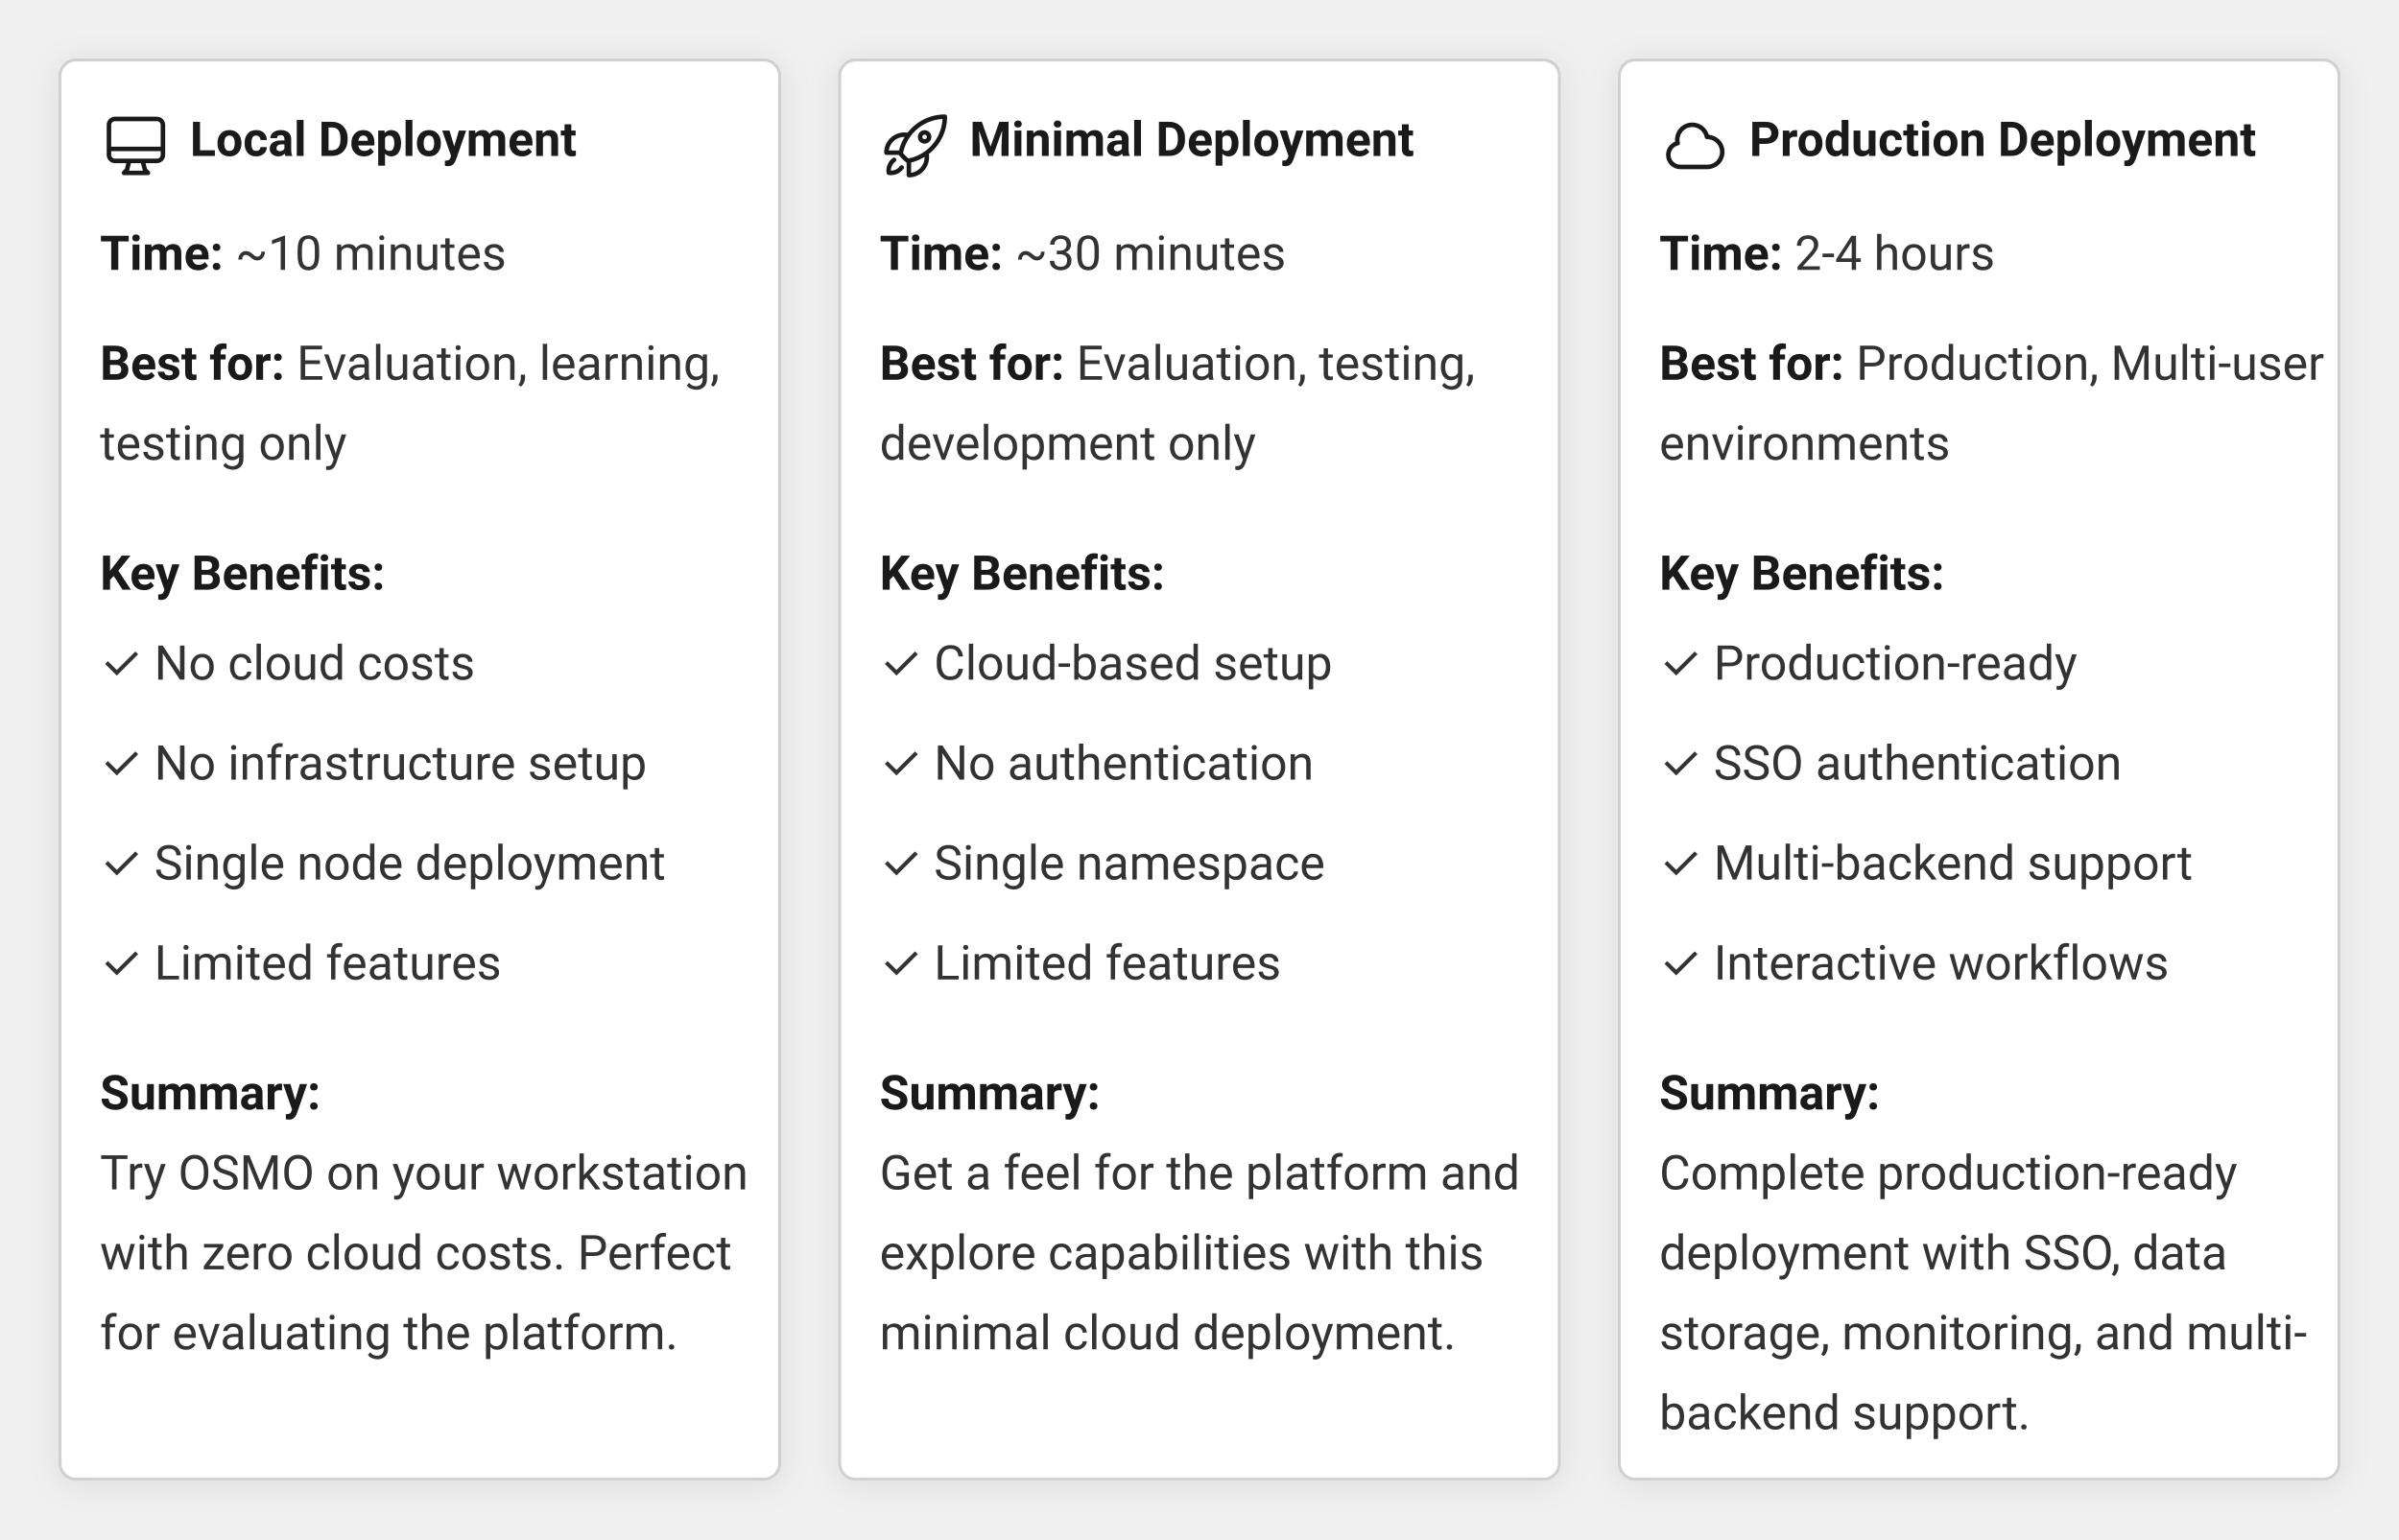
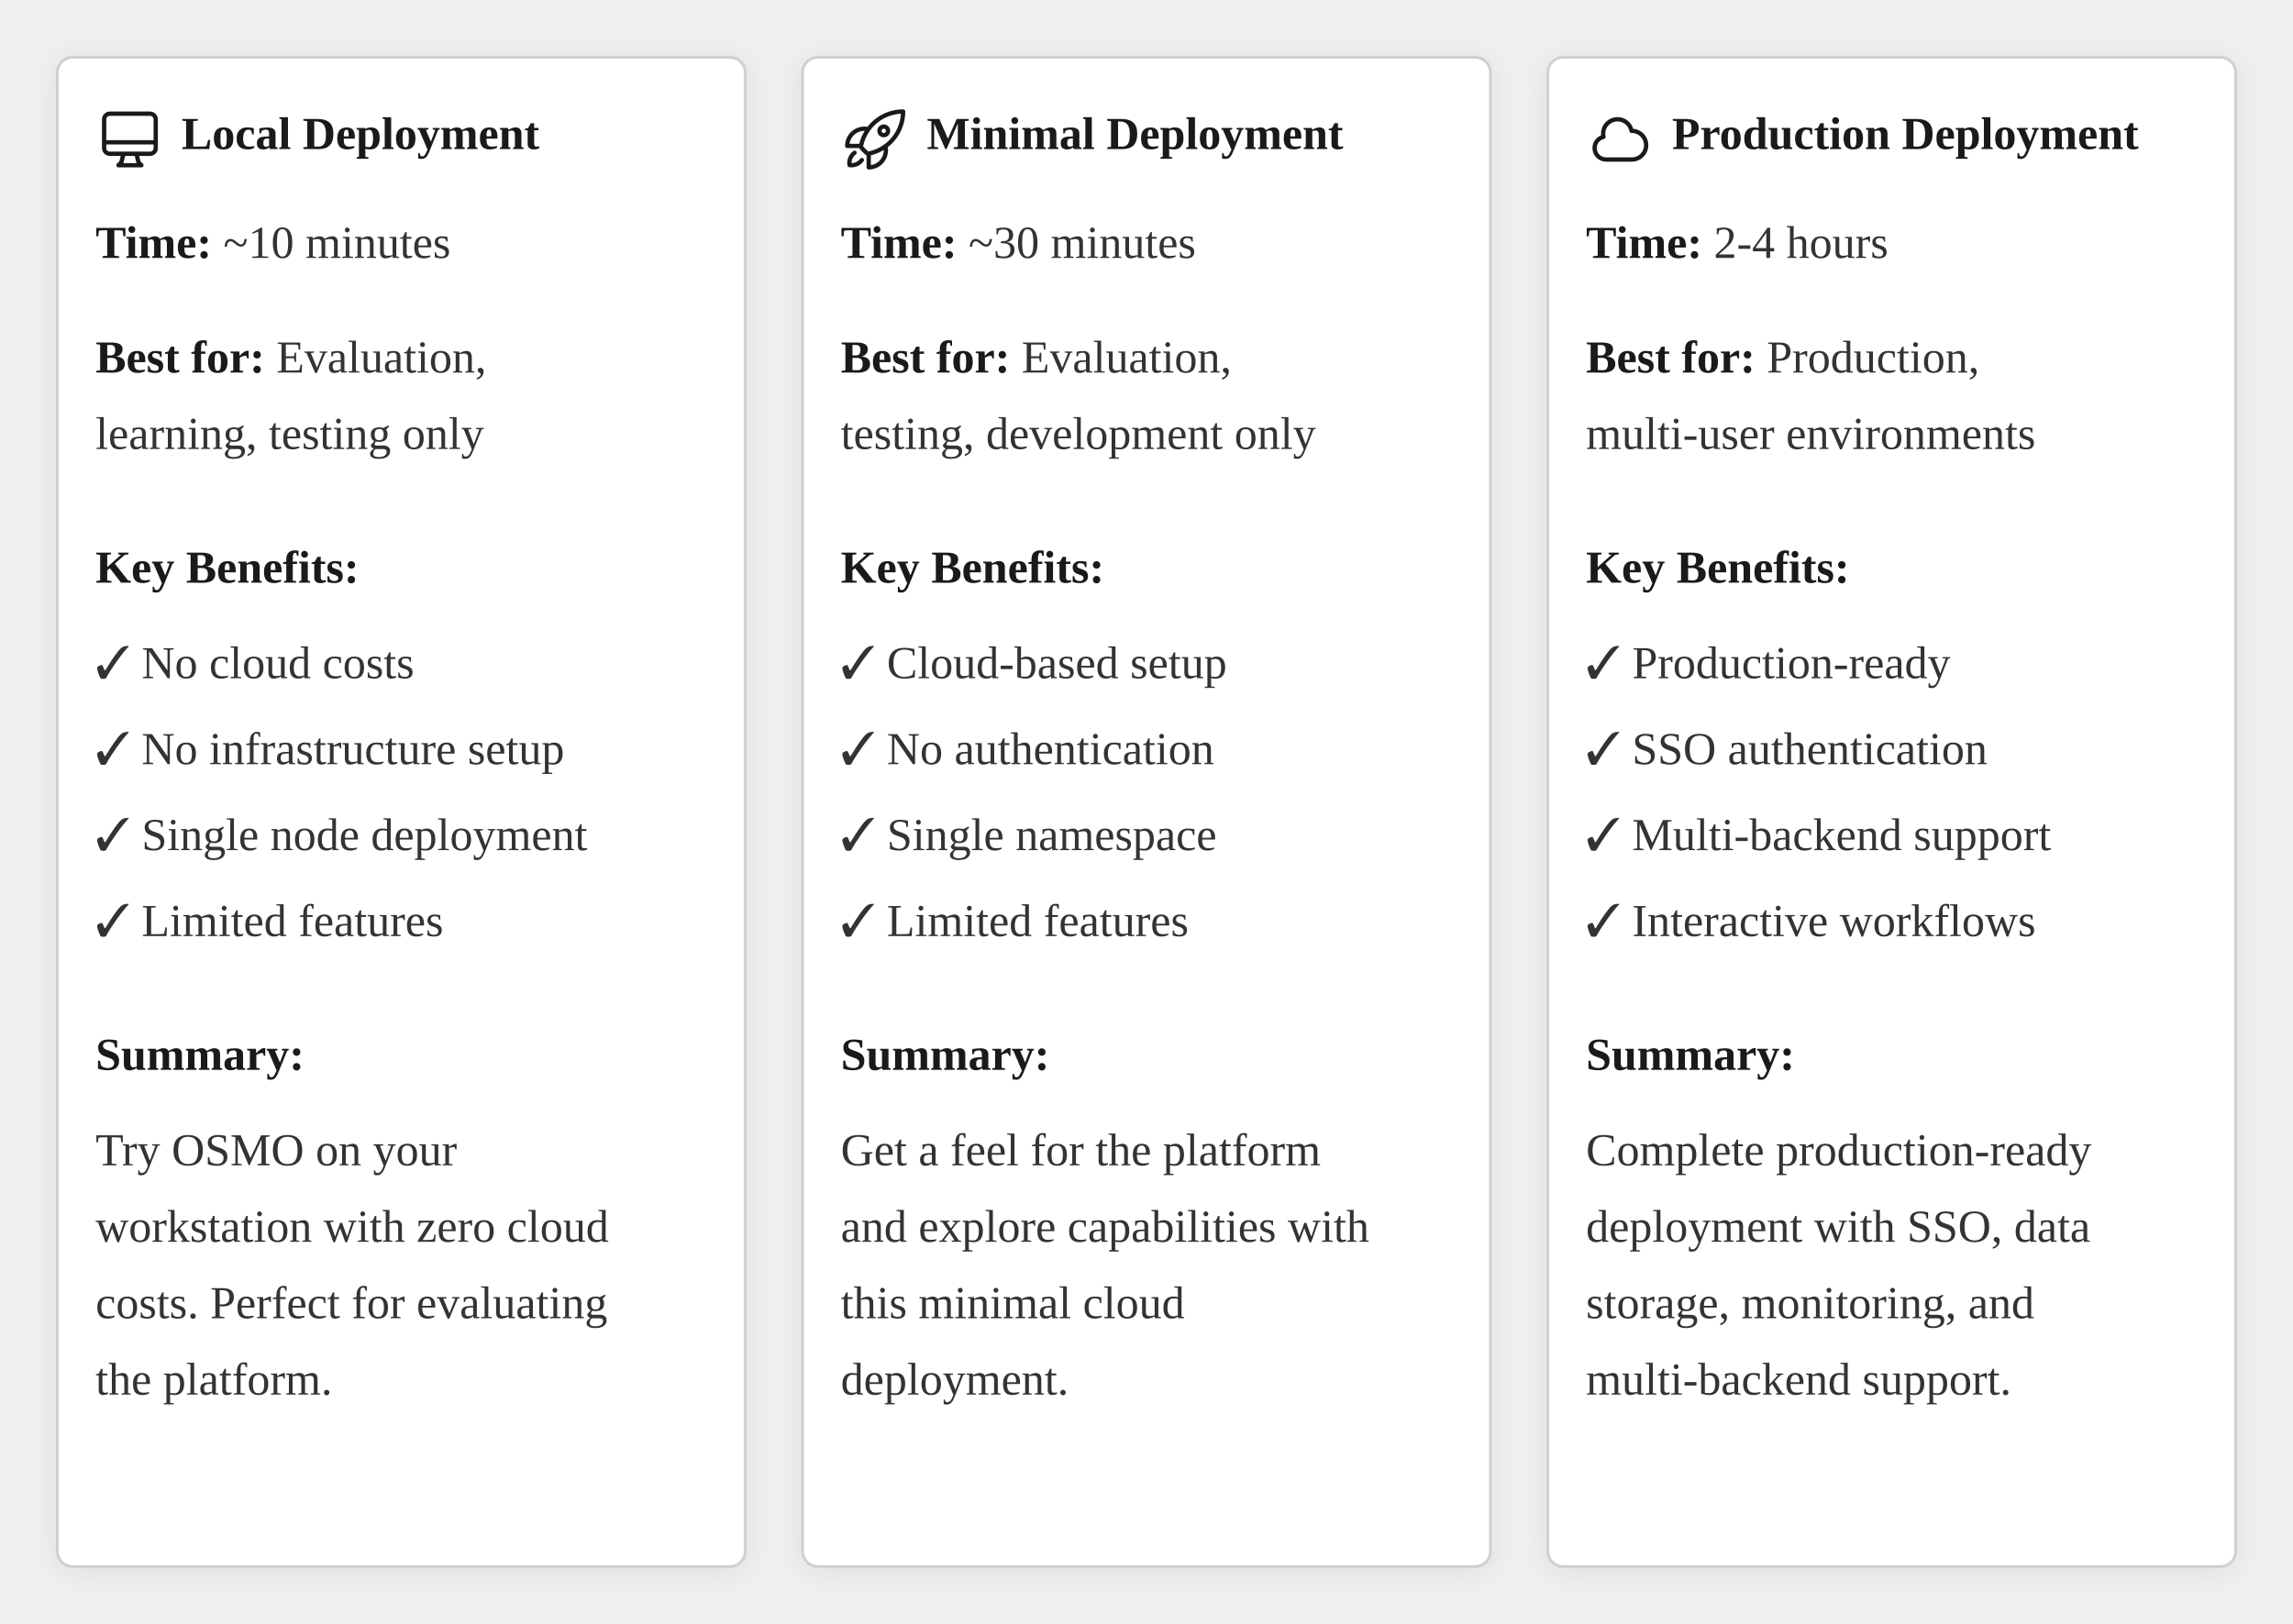
- <svg xmlns="http://www.w3.org/2000/svg" viewBox="0 0 1200 770" width="100%" style="max-width: 100%; height: auto;">
+ <svg xmlns="http://www.w3.org/2000/svg" viewBox="0 0 1200 850" width="100%" style="max-width: 100%; height: auto;">
  <defs>
    <style>
      /* Light mode (default) */
      .card-link {
        text-decoration: none;
      }

      .card-bg {
        fill: #ffffff;
        stroke: #d0d0d0;
        stroke-width: 1.5;
        filter: drop-shadow(0 2px 8px rgba(0, 0, 0, 0.08));
        transition: all 0.2s ease;
      }

      .card-link:hover .card-bg {
        stroke: #1a1a1a;
        stroke-width: 2.5;
        filter: drop-shadow(0 4px 16px rgba(0, 0, 0, 0.15));
      }

      .card-title,
      .card-text {
-         font-family: -apple-system, BlinkMacSystemFont, "Segoe UI", Roboto, sans-serif;
        font-size: 24px;
        line-height: 1.8;
      }

      .card-title {
        fill: #1a1a1a;
        font-weight: 700;
      }

      .card-text {
        fill: #333333;
        font-weight: 400;
      }

      .icon-color {
        color: #1a1a1a;
      }
      
      /* Dark mode - system preference */
      @media (prefers-color-scheme: dark) {
        :root:not([data-theme="light"]):not([data-mode="light"]) .card-bg {
          fill: #0a0a0a;
          stroke: #2a2a2a;
          filter: drop-shadow(0 2px 8px rgba(0, 0, 0, 0.6));
        }

        :root:not([data-theme="light"]):not([data-mode="light"]) .card-link:hover .card-bg {
          stroke: #4a4a4a;
          filter: drop-shadow(0 4px 16px rgba(0, 0, 0, 0.8));
        }

        :root:not([data-theme="light"]):not([data-mode="light"]) .card-title {
          fill: #ffffff;
        }

        :root:not([data-theme="light"]):not([data-mode="light"]) .card-text {
          fill: #cccccc;
        }

        :root:not([data-theme="light"]):not([data-mode="light"]) .icon-color {
          color: #ffffff;
        }
      }

      /* Dark mode - manual selection. Must be explicit because this is embedded as raw HTML. */
      :root[data-theme="dark"] .card-bg,
      :root[data-mode="dark"] .card-bg {
        fill: #0a0a0a;
        stroke: #2a2a2a;
        filter: drop-shadow(0 2px 8px rgba(0, 0, 0, 0.6));
      }

      :root[data-theme="dark"] .card-link:hover .card-bg,
      :root[data-mode="dark"] .card-link:hover .card-bg {
        stroke: #4a4a4a;
        filter: drop-shadow(0 4px 16px rgba(0, 0, 0, 0.8));
      }

      :root[data-theme="dark"] .card-title,
      :root[data-mode="dark"] .card-title {
        fill: #ffffff;
      }

      :root[data-theme="dark"] .card-text,
      :root[data-mode="dark"] .card-text {
        fill: #cccccc;
      }

      :root[data-theme="dark"] .icon-color,
      :root[data-mode="dark"] .icon-color {
        color: #ffffff;
      }
    </style>
  </defs>
  <a href="https://nvidia.github.io/OSMO/deployment_guide/appendix/deploy_local.html" class="card-link">
    <g id="card-local">
-       <rect class="card-bg" x="30" y="30" width="360" height="710" rx="8" />
+       <rect class="card-bg" x="30" y="30" width="360" height="790" rx="8" />
      <g class="icon-color" transform="translate(50, 55) scale(1.5)">
        <path stroke="currentColor" stroke-width="1.5" stroke-linecap="round" stroke-linejoin="round" fill="none" d="M9.75 17L9 20l-1 1h8l-1-1-.75-3M3 13h18M5 17h14a2 2 0 002-2V5a2 2 0 00-2-2H5a2 2 0 00-2 2v10a2 2 0 002 2z" />
      </g>
      <text class="card-title" x="95" y="78">Local Deployment</text>
      <text class="card-title" x="50" y="135">Time: <tspan class="card-text" font-weight="400">~10 minutes</tspan>
      </text>
-       <text class="card-title" x="50" y="190">Best for: <tspan class="card-text" font-weight="400">Evaluation, learning,</tspan>
+       <text class="card-title" x="50" y="195">Best for: <tspan class="card-text" font-weight="400">Evaluation,</tspan>
      </text>
-       <text class="card-text" x="50" y="230">testing only</text>
-       <text class="card-title" x="50" y="295">Key Benefits:</text>
-       <text class="card-text" x="50" y="340">✓ No cloud costs</text>
-       <text class="card-text" x="50" y="390">✓ No infrastructure setup</text>
-       <text class="card-text" x="50" y="440">✓ Single node deployment</text>
+       <text class="card-text" x="50" y="235">learning, testing only</text>
+       <text class="card-title" x="50" y="305">Key Benefits:</text>
+       <text class="card-text" x="50" y="355">✓ No cloud costs</text>
+       <text class="card-text" x="50" y="400">✓ No infrastructure setup</text>
+       <text class="card-text" x="50" y="445">✓ Single node deployment</text>
      <text class="card-text" x="50" y="490">✓ Limited features</text>
-       <text class="card-title" x="50" y="555">Summary:</text>
-       <text class="card-text" x="50" y="595">Try OSMO on your workstation</text>
-       <text class="card-text" x="50" y="635">with zero cloud costs. Perfect</text>
-       <text class="card-text" x="50" y="675">for evaluating the platform.</text>
+       <text class="card-title" x="50" y="560">Summary:</text>
+       <text class="card-text" x="50" y="610">Try OSMO on your</text>
+       <text class="card-text" x="50" y="650">workstation with zero cloud</text>
+       <text class="card-text" x="50" y="690">costs. Perfect for evaluating</text>
+       <text class="card-text" x="50" y="730">the platform.</text>
    </g>
  </a>
  <a href="https://nvidia.github.io/OSMO/deployment_guide/appendix/deploy_minimal.html" class="card-link">
    <g id="card-minimal">
-       <rect class="card-bg" x="420" y="30" width="360" height="710" rx="8" />
+       <rect class="card-bg" x="420" y="30" width="360" height="790" rx="8" />
      <g class="icon-color" transform="translate(440, 55) scale(1.5)">
        <path stroke="currentColor" stroke-width="1.5" stroke-linecap="round" stroke-linejoin="round" fill="none" d="M15.59 14.37a6 6 0 01-5.84 7.38v-4.8m5.84-2.58a14.98 14.98 0 006.16-12.12A14.98 14.98 0 009.631 8.41m5.96 5.96a14.926 14.926 0 01-5.841 2.58m-.119-8.54a6 6 0 00-7.381 5.84h4.8m2.581-5.84a14.927 14.927 0 00-2.58 5.84m2.699 2.7c-.103.021-.207.041-.311.06a15.09 15.09 0 01-2.448-2.448 14.9 14.9 0 01.06-.312m-2.24 2.39a4.493 4.493 0 00-1.757 4.306 4.493 4.493 0 004.306-1.758M16.5 9a1.5 1.5 0 11-3 0 1.5 1.5 0 013 0z" />
      </g>
      <text class="card-title" x="485" y="78">Minimal Deployment</text>
      <text class="card-title" x="440" y="135">Time: <tspan class="card-text" font-weight="400">~30 minutes</tspan>
      </text>
-       <text class="card-title" x="440" y="190">Best for: <tspan class="card-text" font-weight="400">Evaluation, testing,</tspan>
+       <text class="card-title" x="440" y="195">Best for: <tspan class="card-text" font-weight="400">Evaluation,</tspan>
      </text>
-       <text class="card-text" x="440" y="230">development only</text>
-       <text class="card-title" x="440" y="295">Key Benefits:</text>
-       <text class="card-text" x="440" y="340">✓ Cloud-based setup</text>
-       <text class="card-text" x="440" y="390">✓ No authentication</text>
-       <text class="card-text" x="440" y="440">✓ Single namespace</text>
+       <text class="card-text" x="440" y="235">testing, development only</text>
+       <text class="card-title" x="440" y="305">Key Benefits:</text>
+       <text class="card-text" x="440" y="355">✓ Cloud-based setup</text>
+       <text class="card-text" x="440" y="400">✓ No authentication</text>
+       <text class="card-text" x="440" y="445">✓ Single namespace</text>
      <text class="card-text" x="440" y="490">✓ Limited features</text>
-       <text class="card-title" x="440" y="555">Summary:</text>
-       <text class="card-text" x="440" y="595">Get a feel for the platform and</text>
-       <text class="card-text" x="440" y="635">explore capabilities with this</text>
-       <text class="card-text" x="440" y="675">minimal cloud deployment.</text>
+       <text class="card-title" x="440" y="560">Summary:</text>
+       <text class="card-text" x="440" y="610">Get a feel for the platform</text>
+       <text class="card-text" x="440" y="650">and explore capabilities with</text>
+       <text class="card-text" x="440" y="690">this minimal cloud</text>
+       <text class="card-text" x="440" y="730">deployment.</text>
    </g>
  </a>
  <a href="https://nvidia.github.io/OSMO/deployment_guide/requirements/prereqs.html" class="card-link">
    <g id="card-production">
-       <rect class="card-bg" x="810" y="30" width="360" height="710" rx="8" />
+       <rect class="card-bg" x="810" y="30" width="360" height="790" rx="8" />
      <g class="icon-color" transform="translate(830, 55) scale(1.5)">
        <path stroke="currentColor" stroke-width="1.5" stroke-linecap="round" stroke-linejoin="round" fill="none" d="M3 15a4 4 0 004 4h9a5 5 0 10-.1-9.999 5.002 5.002 0 10-9.78 2.096A4.001 4.001 0 003 15z" />
      </g>
      <text class="card-title" x="875" y="78">Production Deployment</text>
      <text class="card-title" x="830" y="135">Time: <tspan class="card-text" font-weight="400">2-4 hours</tspan>
      </text>
-       <text class="card-title" x="830" y="190">Best for: <tspan class="card-text" font-weight="400">Production, Multi-user</tspan>
+       <text class="card-title" x="830" y="195">Best for: <tspan class="card-text" font-weight="400">Production,</tspan>
      </text>
-       <text class="card-text" x="830" y="230">environments</text>
-       <text class="card-title" x="830" y="295">Key Benefits:</text>
-       <text class="card-text" x="830" y="340">✓ Production-ready</text>
-       <text class="card-text" x="830" y="390">✓ SSO authentication</text>
-       <text class="card-text" x="830" y="440">✓ Multi-backend support</text>
+       <text class="card-text" x="830" y="235">multi-user environments</text>
+       <text class="card-title" x="830" y="305">Key Benefits:</text>
+       <text class="card-text" x="830" y="355">✓ Production-ready</text>
+       <text class="card-text" x="830" y="400">✓ SSO authentication</text>
+       <text class="card-text" x="830" y="445">✓ Multi-backend support</text>
      <text class="card-text" x="830" y="490">✓ Interactive workflows</text>
-       <text class="card-title" x="830" y="555">Summary:</text>
-       <text class="card-text" x="830" y="595">Complete production-ready</text>
-       <text class="card-text" x="830" y="635">deployment with SSO, data</text>
-       <text class="card-text" x="830" y="675">storage, monitoring, and multi-</text>
-       <text class="card-text" x="830" y="715">backend support.</text>
+       <text class="card-title" x="830" y="560">Summary:</text>
+       <text class="card-text" x="830" y="610">Complete production-ready</text>
+       <text class="card-text" x="830" y="650">deployment with SSO, data</text>
+       <text class="card-text" x="830" y="690">storage, monitoring, and</text>
+       <text class="card-text" x="830" y="730">multi-backend support.</text>
    </g>
  </a>
</svg>
